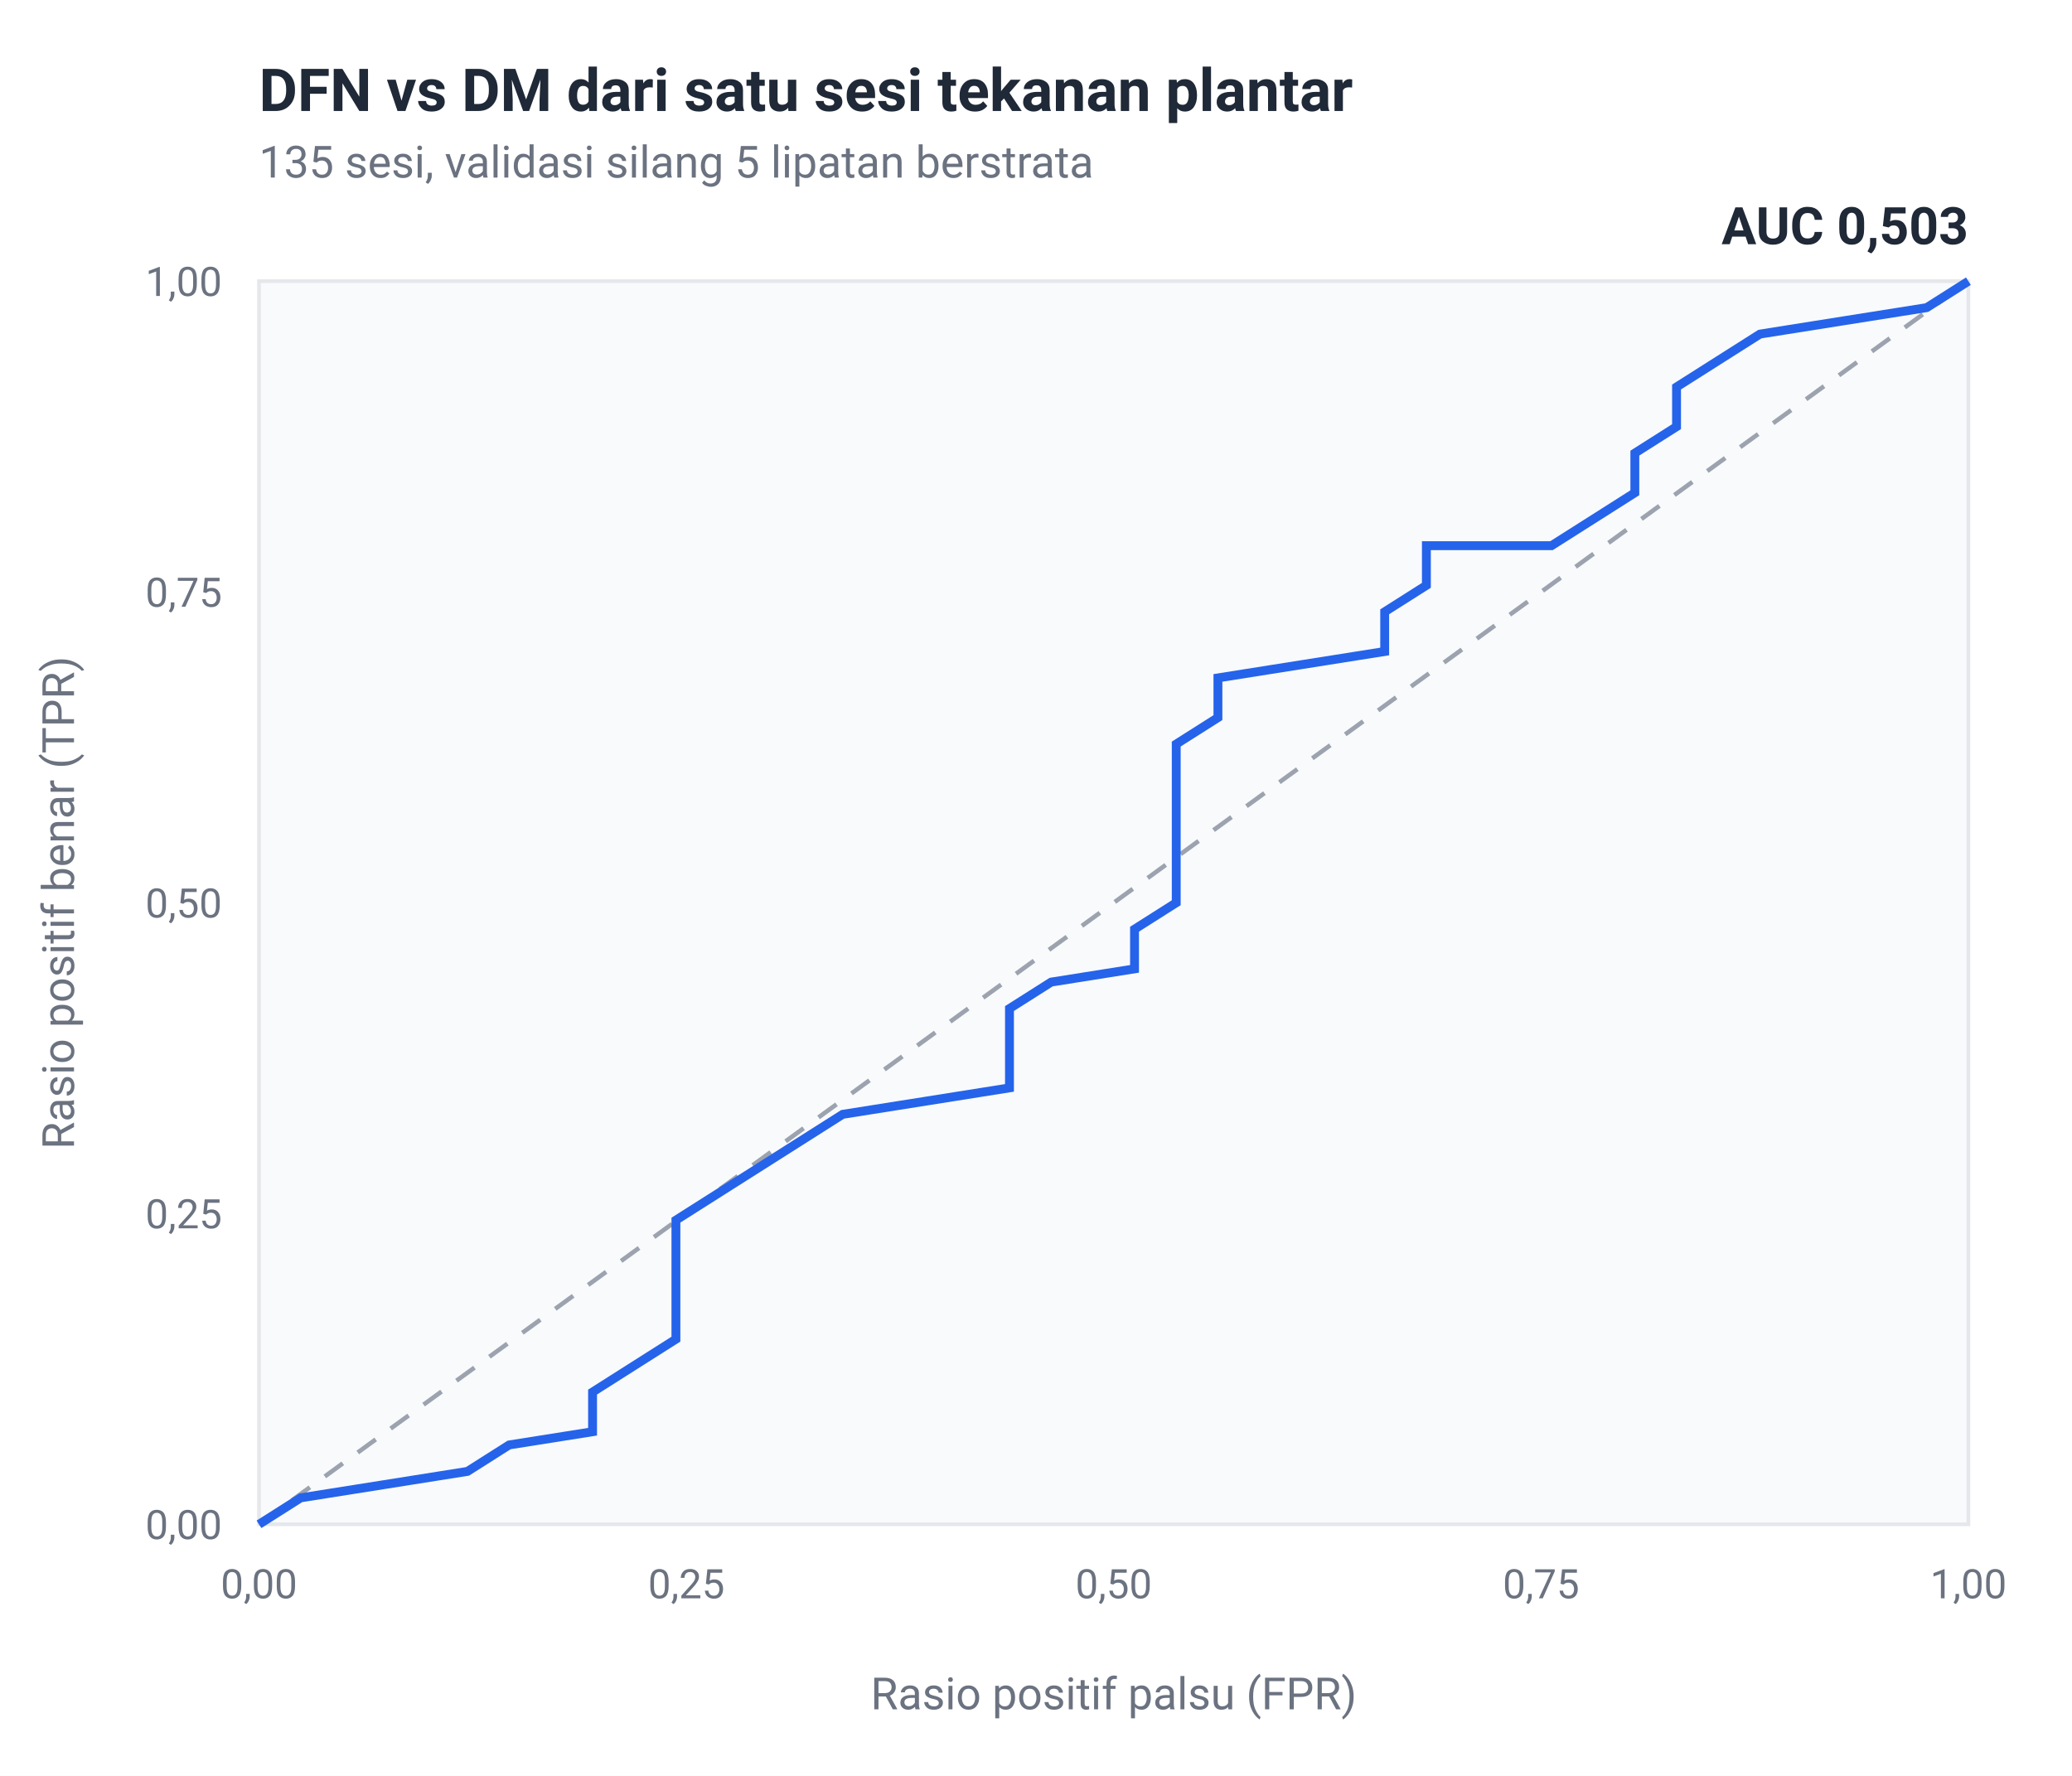
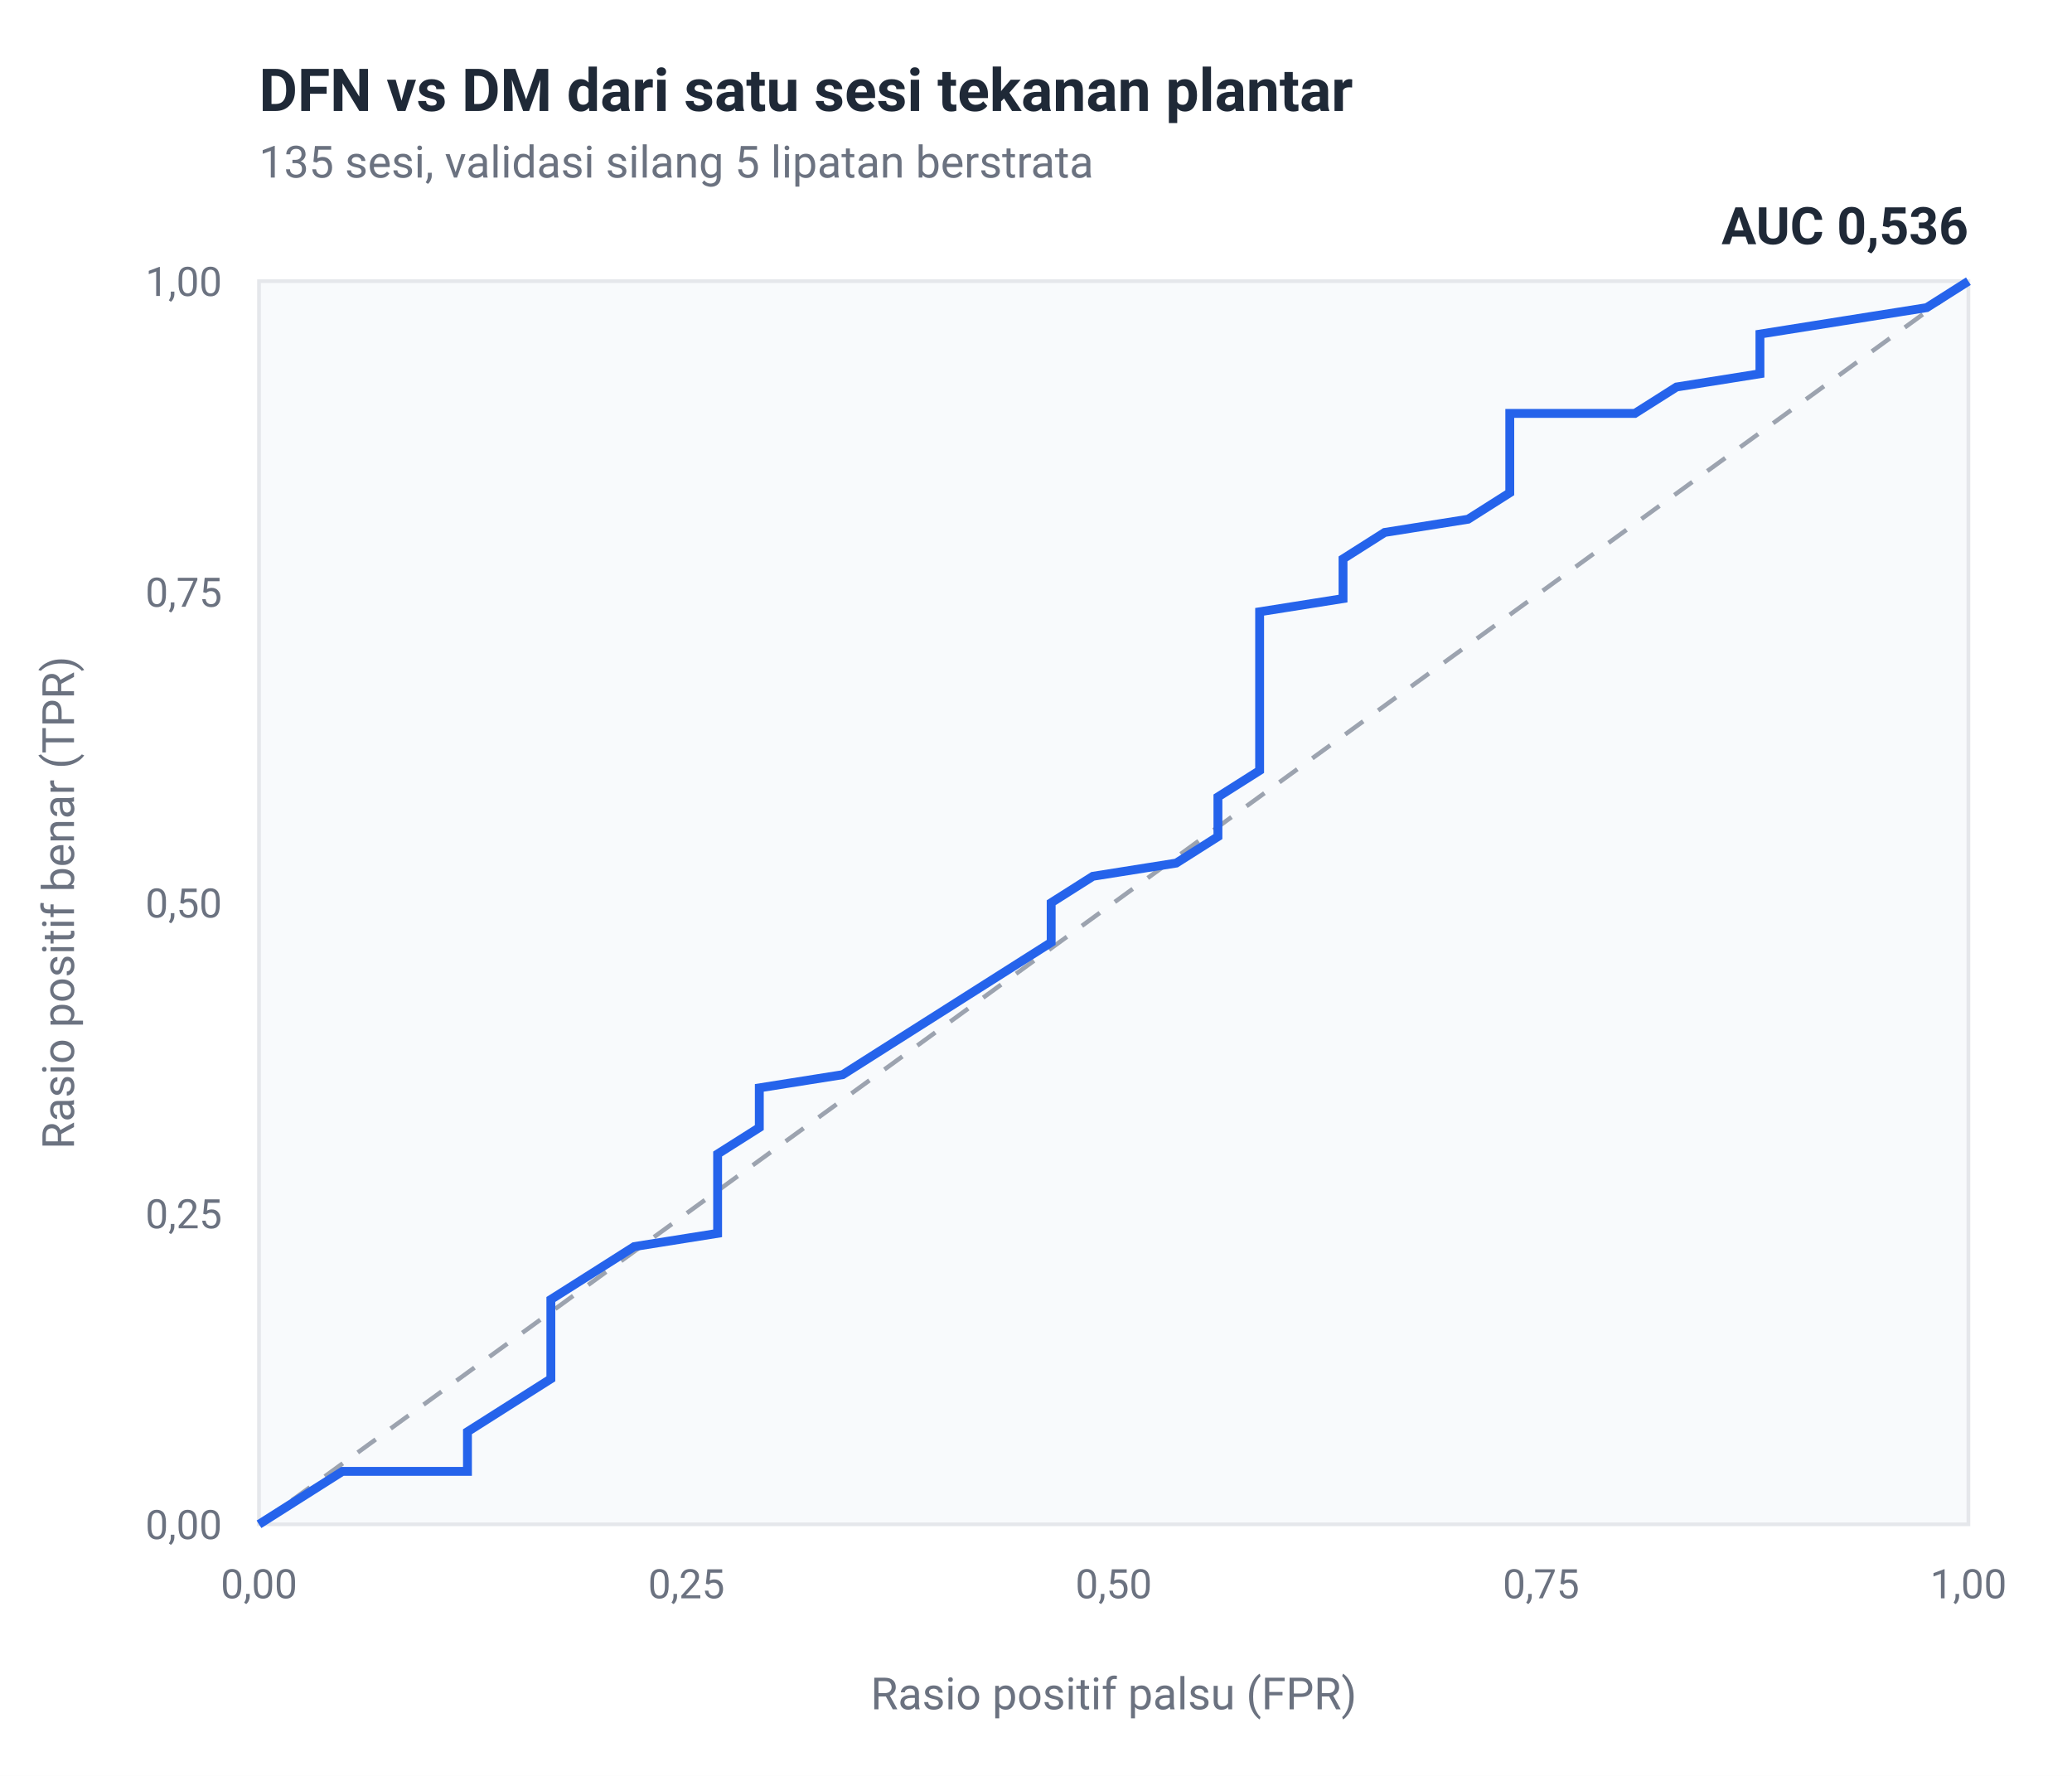
<svg xmlns="http://www.w3.org/2000/svg" viewBox="0 0 560 480" width="560" height="480" role="img" aria-label="DFN vs DM dari satu sesi tekanan plantar">
  <rect width="560" height="480" fill="#ffffff" />
  <text x="70" y="30" font-family="system-ui, -apple-system, 'Segoe UI', Roboto, sans-serif" font-size="16" font-weight="600" fill="#1f2937" text-anchor="start">DFN vs DM dari satu sesi tekanan plantar</text>
  <text x="70" y="48" font-family="system-ui, -apple-system, 'Segoe UI', Roboto, sans-serif" font-size="12" font-weight="400" fill="#6b7280" text-anchor="start">135 sesi, validasi silang 5 lipatan berstrata</text>
  <rect x="70" y="76" width="462" height="336" fill="#f8fafc" stroke="#e5e7eb" rx="0" opacity="1" />
  <line x1="70" y1="412" x2="532" y2="76" stroke="#9ca3af" stroke-width="1.2" stroke-dasharray="6 5" />
-   <path d="M70.00,412.00 L81.27,404.85 L103.80,401.28 L126.34,397.70 L137.61,390.55 L160.15,386.98 L160.15,376.26 L171.41,369.11 L182.68,361.96 L182.68,351.23 L182.68,340.51 L182.68,329.79 L193.95,322.64 L205.22,315.49 L216.49,308.34 L227.76,301.19 L250.29,297.62 L272.83,294.04 L272.83,283.32 L272.83,272.60 L284.10,265.45 L306.63,261.87 L306.63,251.15 L317.90,244.00 L317.90,233.28 L317.90,222.55 L317.90,211.83 L317.90,201.11 L329.17,193.96 L329.17,183.23 L351.71,179.66 L374.24,176.09 L374.24,165.36 L385.51,158.21 L385.51,147.49 L419.32,147.49 L430.59,140.34 L441.85,133.19 L441.85,122.47 L453.12,115.32 L453.12,104.60 L464.39,97.45 L475.66,90.30 L498.20,86.72 L520.73,83.15 L532.00,76.00" fill="none" stroke="#2563eb" stroke-width="2.4" />
+   <path d="M70.00,412.00 L81.27,404.85 L92.54,397.70 L126.34,397.70 L126.34,386.98 L137.61,379.83 L148.88,372.68 L148.88,361.96 L148.88,351.23 L160.15,344.09 L171.41,336.94 L193.95,333.36 L193.95,322.64 L193.95,311.91 L205.22,304.77 L205.22,294.04 L227.76,290.47 L239.02,283.32 L250.29,276.17 L261.56,269.02 L272.83,261.87 L284.10,254.72 L284.10,244.00 L295.37,236.85 L317.90,233.28 L329.17,226.13 L329.17,215.40 L340.44,208.26 L340.44,197.53 L340.44,186.81 L340.44,176.09 L340.44,165.36 L362.98,161.79 L362.98,151.06 L374.24,143.91 L396.78,140.34 L408.05,133.19 L408.05,122.47 L408.05,111.74 L441.85,111.74 L453.12,104.60 L475.66,101.02 L475.66,90.30 L498.20,86.72 L520.73,83.15 L532.00,76.00" fill="none" stroke="#2563eb" stroke-width="2.4" />
  <text x="70" y="432" font-family="system-ui, -apple-system, 'Segoe UI', Roboto, sans-serif" font-size="11" font-weight="400" fill="#6b7280" text-anchor="middle">0,00</text>
  <text x="60" y="416" font-family="system-ui, -apple-system, 'Segoe UI', Roboto, sans-serif" font-size="11" font-weight="400" fill="#6b7280" text-anchor="end">0,00</text>
  <text x="185.5" y="432" font-family="system-ui, -apple-system, 'Segoe UI', Roboto, sans-serif" font-size="11" font-weight="400" fill="#6b7280" text-anchor="middle">0,25</text>
  <text x="60" y="332" font-family="system-ui, -apple-system, 'Segoe UI', Roboto, sans-serif" font-size="11" font-weight="400" fill="#6b7280" text-anchor="end">0,25</text>
  <text x="301" y="432" font-family="system-ui, -apple-system, 'Segoe UI', Roboto, sans-serif" font-size="11" font-weight="400" fill="#6b7280" text-anchor="middle">0,50</text>
  <text x="60" y="248" font-family="system-ui, -apple-system, 'Segoe UI', Roboto, sans-serif" font-size="11" font-weight="400" fill="#6b7280" text-anchor="end">0,50</text>
  <text x="416.5" y="432" font-family="system-ui, -apple-system, 'Segoe UI', Roboto, sans-serif" font-size="11" font-weight="400" fill="#6b7280" text-anchor="middle">0,75</text>
  <text x="60" y="164" font-family="system-ui, -apple-system, 'Segoe UI', Roboto, sans-serif" font-size="11" font-weight="400" fill="#6b7280" text-anchor="end">0,75</text>
  <text x="532" y="432" font-family="system-ui, -apple-system, 'Segoe UI', Roboto, sans-serif" font-size="11" font-weight="400" fill="#6b7280" text-anchor="middle">1,00</text>
  <text x="60" y="80" font-family="system-ui, -apple-system, 'Segoe UI', Roboto, sans-serif" font-size="11" font-weight="400" fill="#6b7280" text-anchor="end">1,00</text>
  <text x="301" y="462" font-family="system-ui, -apple-system, 'Segoe UI', Roboto, sans-serif" font-size="12" font-weight="400" fill="#6b7280" text-anchor="middle">Rasio positif palsu (FPR)</text>
  <text x="20" y="244" font-family="system-ui, -apple-system, 'Segoe UI', Roboto, sans-serif" font-size="12" font-weight="400" fill="#6b7280" text-anchor="middle" transform="rotate(-90 20 244)">Rasio positif benar (TPR)</text>
-   <text x="532" y="66" font-family="system-ui, -apple-system, 'Segoe UI', Roboto, sans-serif" font-size="14" font-weight="700" fill="#1f2937" text-anchor="end">AUC 0,503</text>
+   <text x="532" y="66" font-family="system-ui, -apple-system, 'Segoe UI', Roboto, sans-serif" font-size="14" font-weight="700" fill="#1f2937" text-anchor="end">AUC 0,536</text>
</svg>
